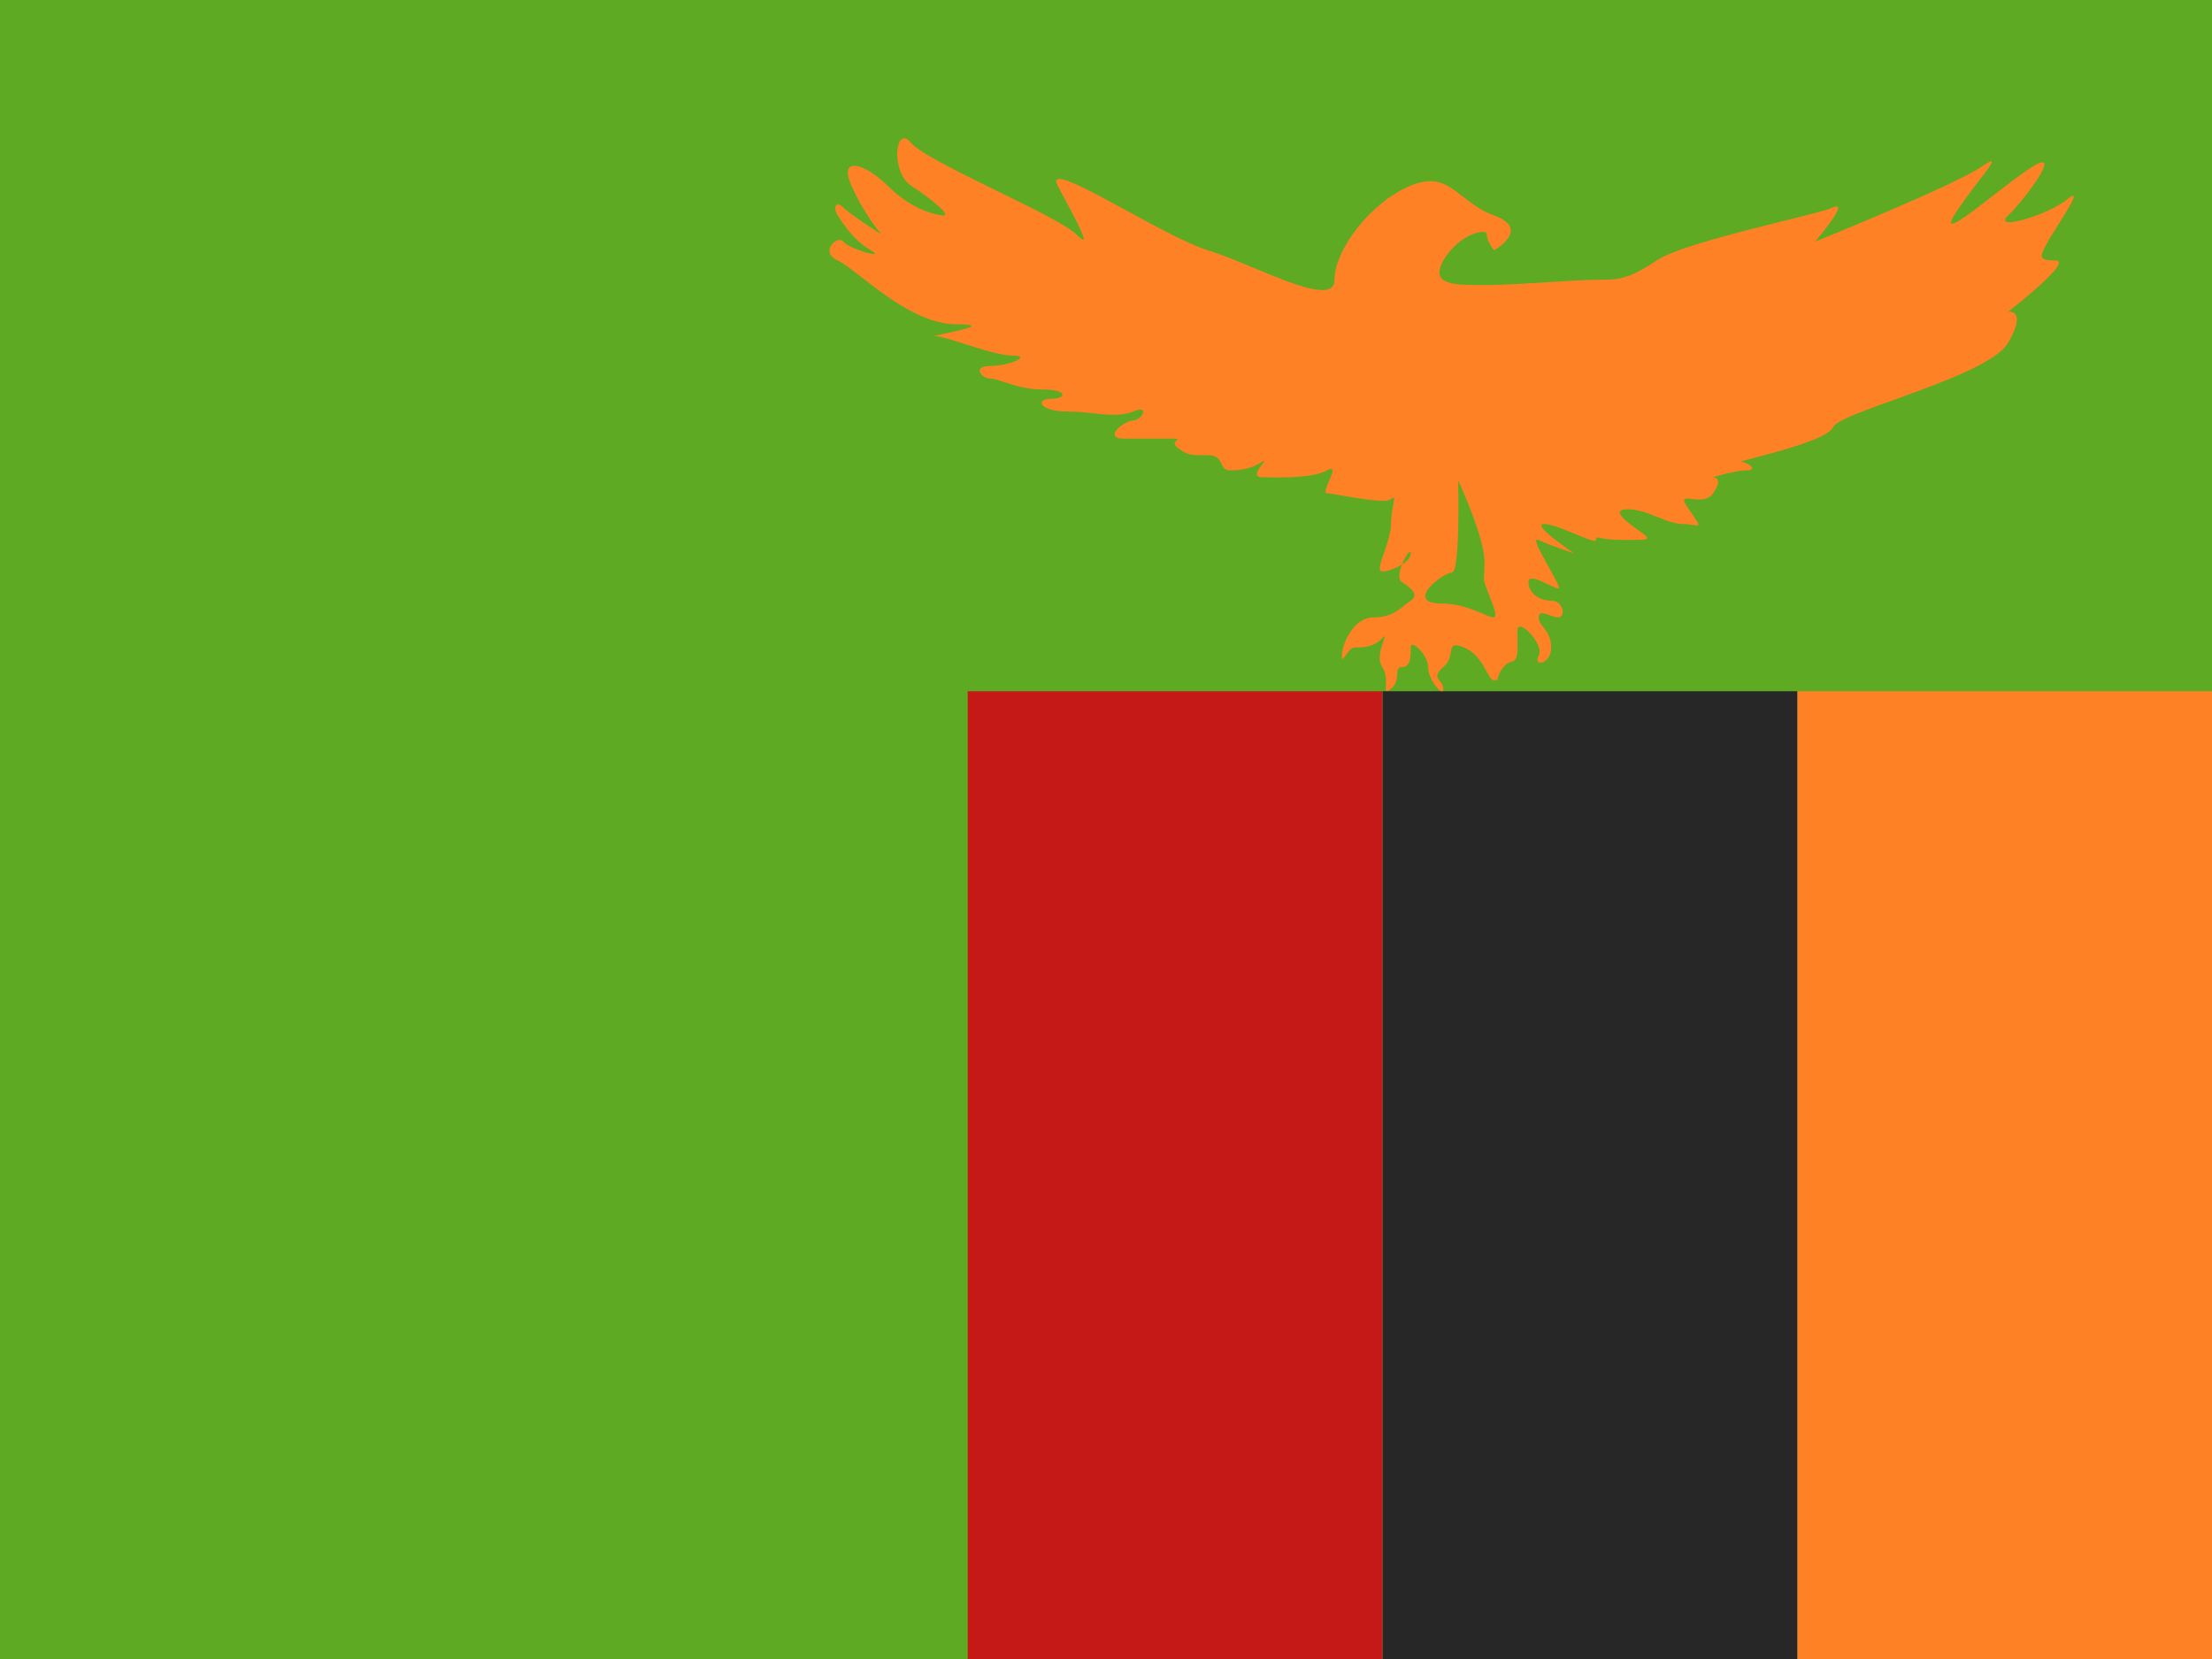
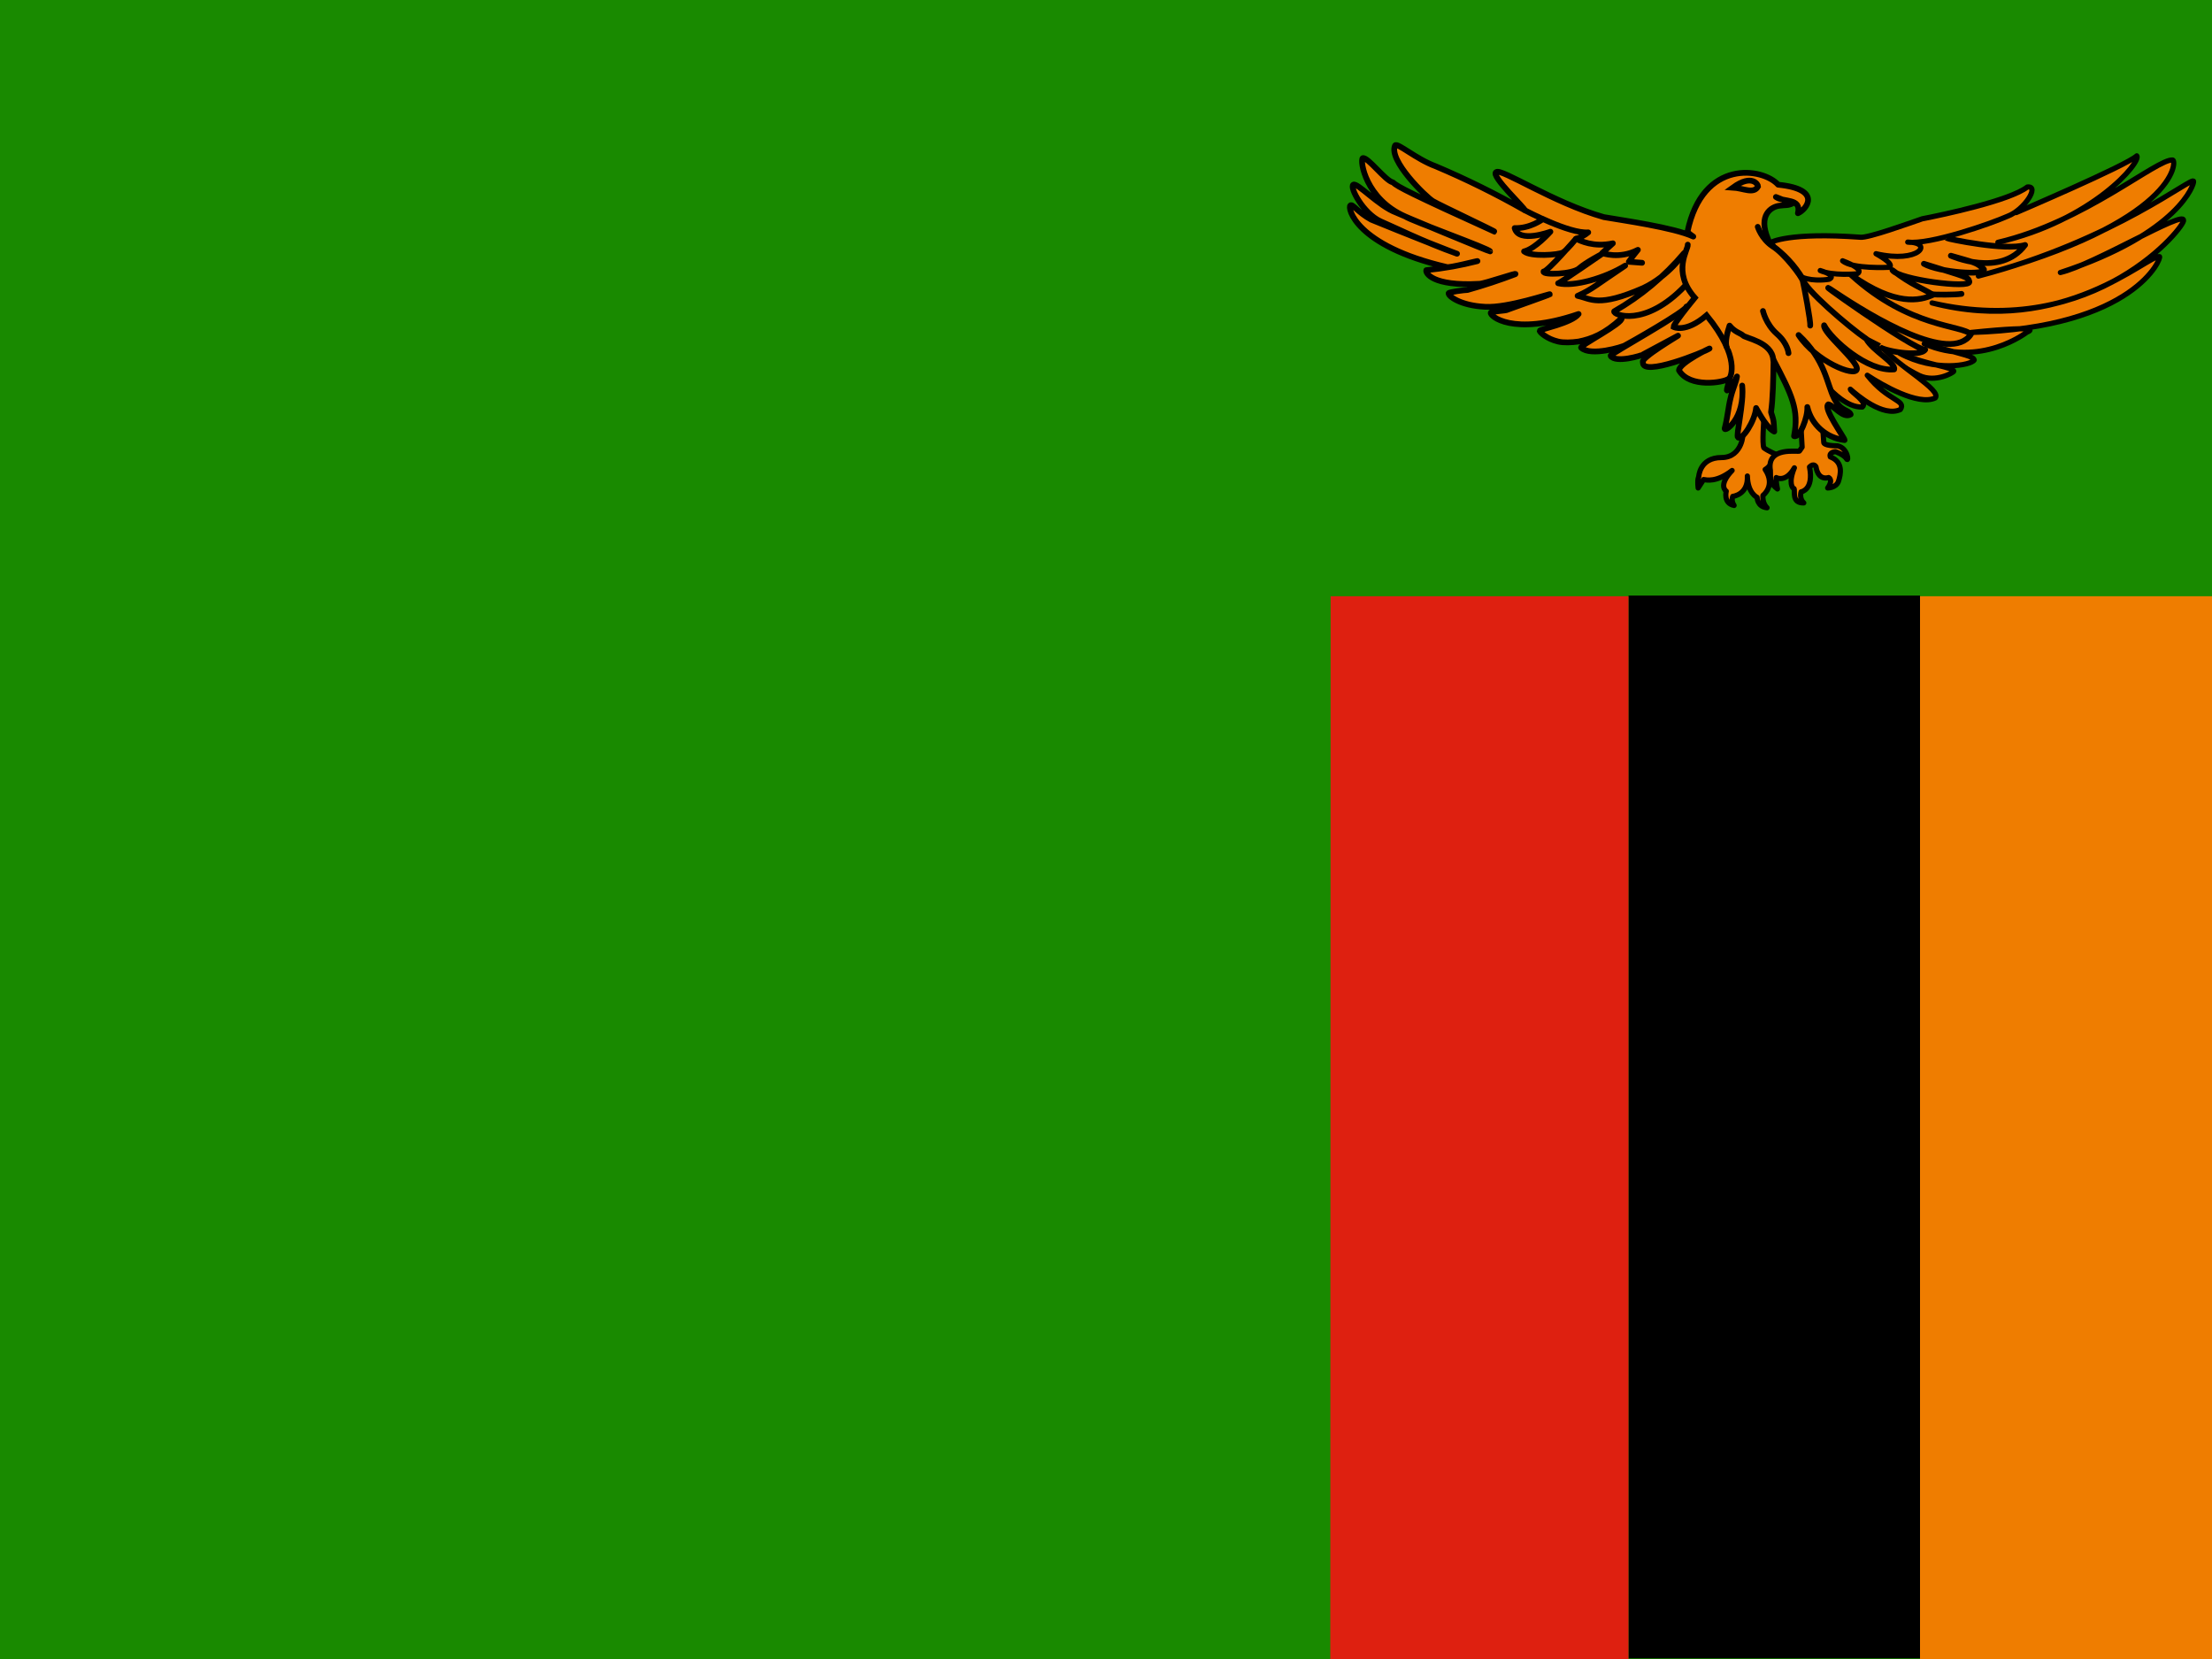
<svg xmlns="http://www.w3.org/2000/svg" width="20" height="15" viewBox="0 0 20 15" fill="none">
-   <mask id="mask0_1825_46099" style="mask-type:luminance" maskUnits="userSpaceOnUse" x="0" y="0" width="20" height="15">
-     <rect width="20" height="15" fill="white" />
-   </mask>
-   <g mask="url(#mask0_1825_46099)">
-     <path fill-rule="evenodd" clip-rule="evenodd" d="M0 0H20V15H0V0Z" fill="#F7FCFF" />
-     <path fill-rule="evenodd" clip-rule="evenodd" d="M0 0V15H20V0H0Z" fill="#5EAA22" />
-     <mask id="mask1_1825_46099" style="mask-type:luminance" maskUnits="userSpaceOnUse" x="0" y="0" width="20" height="15">
-       <path fill-rule="evenodd" clip-rule="evenodd" d="M0 0V15H20V0H0Z" fill="white" />
+   <g clip-path="url(#clip0_14_406)">
+     <mask id="mask0_14_406" style="mask-type:luminance" maskUnits="userSpaceOnUse" x="-1" y="0" width="21" height="15">
+       <path d="M-0.001 0H20V15H-0.001V0Z" fill="white" />
    </mask>
-     <g mask="url(#mask1_1825_46099)">
-       <rect x="16.25" y="6.25" width="3.75" height="8.75" fill="#FF8126" />
-       <rect x="12.5" y="6.25" width="3.75" height="8.75" fill="#272727" />
-       <rect x="8.75" y="6.25" width="3.75" height="8.75" fill="#C51918" />
-       <path fill-rule="evenodd" clip-rule="evenodd" d="M13.509 1.948C13.848 2.072 13.509 2.263 13.509 2.263C13.509 2.263 13.443 2.185 13.443 2.12C13.443 2.056 13.184 2.12 13.05 2.356C12.923 2.579 13.157 2.578 13.402 2.577C13.416 2.577 13.429 2.577 13.443 2.577C13.581 2.577 13.798 2.564 14 2.551C14.175 2.54 14.339 2.53 14.43 2.53C14.626 2.53 14.719 2.53 14.977 2.356C15.145 2.243 15.7 2.104 16.113 2.001C16.336 1.946 16.517 1.901 16.574 1.876C16.737 1.803 16.411 2.185 16.411 2.185C16.411 2.185 17.668 1.678 17.92 1.505C18.076 1.398 18.005 1.489 17.89 1.638C17.819 1.731 17.731 1.845 17.668 1.948C17.562 2.124 17.779 1.956 18.019 1.77C18.148 1.67 18.284 1.565 18.38 1.505C18.657 1.332 18.31 1.801 18.157 1.948C18.004 2.095 18.516 1.948 18.693 1.801C18.823 1.694 18.704 1.882 18.604 2.041C18.568 2.098 18.534 2.151 18.516 2.185L18.513 2.191C18.444 2.316 18.422 2.356 18.587 2.356C18.753 2.356 18.157 2.819 18.157 2.819C18.157 2.819 18.335 2.791 18.157 3.099C18.052 3.281 17.543 3.464 17.129 3.614C16.841 3.717 16.6 3.804 16.574 3.863C16.527 3.967 16.063 4.087 15.847 4.144C15.77 4.164 15.724 4.176 15.74 4.176C15.801 4.176 15.903 4.253 15.793 4.253C15.682 4.253 15.489 4.315 15.489 4.315C15.489 4.315 15.591 4.315 15.489 4.46C15.44 4.53 15.355 4.519 15.295 4.511C15.229 4.503 15.194 4.498 15.27 4.605C15.338 4.702 15.362 4.737 15.355 4.747C15.346 4.759 15.295 4.738 15.216 4.738C15.146 4.738 15.071 4.708 14.992 4.677C14.905 4.642 14.814 4.605 14.719 4.605C14.546 4.605 14.72 4.728 14.828 4.805C14.833 4.808 14.837 4.811 14.841 4.814C14.938 4.883 14.898 4.882 14.722 4.882C14.705 4.882 14.686 4.882 14.665 4.882C14.556 4.882 14.498 4.87 14.466 4.863C14.433 4.857 14.43 4.856 14.43 4.882C14.43 4.906 14.348 4.872 14.25 4.831C14.147 4.788 14.027 4.738 13.962 4.738C13.833 4.738 14.235 5.004 14.235 5.004C14.235 5.004 14.025 4.936 13.912 4.882C13.848 4.851 13.93 4.997 14.004 5.129C14.06 5.229 14.111 5.321 14.091 5.321C14.075 5.321 14.04 5.304 14.001 5.285C13.921 5.247 13.82 5.198 13.82 5.263C13.82 5.359 13.912 5.431 14.025 5.431C14.139 5.431 14.157 5.582 14.091 5.582C14.067 5.582 14.039 5.572 14.011 5.562C13.96 5.544 13.912 5.527 13.912 5.582C13.912 5.616 13.932 5.643 13.956 5.673C13.988 5.714 14.025 5.764 14.025 5.854C14.025 6.01 13.857 6.032 13.912 5.929C13.968 5.825 13.721 5.576 13.721 5.698V5.854C13.721 5.964 13.699 5.972 13.666 5.983C13.646 5.989 13.621 5.998 13.593 6.032C13.553 6.084 13.546 6.114 13.543 6.131C13.54 6.147 13.539 6.151 13.509 6.151C13.486 6.151 13.467 6.116 13.441 6.07C13.401 5.999 13.346 5.899 13.237 5.854C13.133 5.811 13.128 5.842 13.118 5.896C13.111 5.936 13.102 5.988 13.05 6.032C12.971 6.099 12.993 6.126 13.019 6.159C13.034 6.177 13.05 6.198 13.05 6.228C13.05 6.311 12.912 6.145 12.912 6.032C12.912 5.92 12.755 5.771 12.755 5.854C12.755 5.937 12.755 6.032 12.675 6.032C12.636 6.032 12.634 6.06 12.633 6.097C12.63 6.137 12.628 6.188 12.577 6.228C12.527 6.266 12.528 6.246 12.531 6.2C12.533 6.157 12.537 6.091 12.498 6.032C12.449 5.959 12.49 5.847 12.511 5.789C12.524 5.753 12.529 5.739 12.498 5.771C12.42 5.854 12.32 5.854 12.252 5.854H12.25C12.216 5.854 12.186 5.897 12.165 5.928C12.144 5.958 12.132 5.977 12.132 5.929C12.132 5.833 12.232 5.582 12.42 5.582C12.565 5.582 12.638 5.523 12.7 5.472C12.719 5.457 12.737 5.443 12.755 5.431C12.836 5.38 12.755 5.312 12.675 5.263C12.638 5.241 12.651 5.168 12.677 5.103C12.722 5.075 12.755 5.039 12.755 5.004C12.755 4.959 12.707 5.026 12.677 5.103C12.619 5.141 12.543 5.167 12.498 5.167C12.455 5.167 12.482 5.089 12.516 4.992C12.544 4.91 12.577 4.813 12.577 4.738C12.577 4.667 12.589 4.605 12.597 4.562C12.608 4.507 12.613 4.483 12.577 4.513C12.534 4.55 12.301 4.509 12.142 4.482C12.074 4.47 12.019 4.46 11.999 4.46C11.969 4.46 11.993 4.404 12.017 4.349C12.047 4.279 12.077 4.21 11.999 4.253C11.877 4.32 11.63 4.317 11.473 4.316C11.451 4.315 11.43 4.315 11.412 4.315C11.32 4.315 11.383 4.234 11.417 4.191C11.436 4.166 11.446 4.154 11.412 4.176C11.318 4.235 11.226 4.253 11.12 4.253C11.073 4.253 11.06 4.225 11.045 4.194C11.027 4.157 11.007 4.115 10.921 4.116C10.766 4.117 10.731 4.115 10.646 4.047C10.601 4.012 10.626 3.991 10.64 3.98C10.653 3.969 10.657 3.966 10.589 3.966H10.168C9.958 3.966 10.169 3.802 10.244 3.802C10.32 3.802 10.408 3.655 10.244 3.721C10.14 3.763 10.028 3.752 9.895 3.738C9.821 3.73 9.74 3.721 9.651 3.721C9.402 3.721 9.354 3.606 9.501 3.606C9.648 3.606 9.657 3.522 9.428 3.522C9.284 3.522 9.166 3.483 9.078 3.454C9.026 3.436 8.985 3.423 8.954 3.423C8.874 3.423 8.786 3.309 8.954 3.309C9.123 3.309 9.338 3.215 9.154 3.215C9.05 3.215 8.877 3.159 8.726 3.111C8.61 3.074 8.507 3.041 8.46 3.041C8.423 3.041 8.48 3.029 8.556 3.013C8.708 2.98 8.934 2.932 8.645 2.932C8.337 2.932 8.013 2.68 7.79 2.507C7.699 2.436 7.625 2.378 7.575 2.356C7.402 2.277 7.575 2.12 7.625 2.185C7.675 2.25 8.024 2.35 7.873 2.263C7.722 2.176 7.625 2.028 7.575 1.948C7.525 1.868 7.564 1.813 7.625 1.876C7.686 1.939 7.97 2.12 7.97 2.12C7.97 2.12 7.818 1.948 7.698 1.678C7.578 1.408 7.818 1.474 8.024 1.678C8.23 1.882 8.424 1.936 8.521 1.948C8.618 1.96 8.424 1.801 8.237 1.678C8.05 1.555 8.093 1.115 8.237 1.291C8.312 1.382 8.668 1.556 9.016 1.727C9.337 1.884 9.651 2.038 9.733 2.12C9.874 2.263 9.76 2.05 9.638 1.819C9.612 1.772 9.587 1.724 9.563 1.678C9.482 1.521 9.809 1.699 10.182 1.902C10.45 2.048 10.742 2.207 10.921 2.263C11.045 2.301 11.192 2.362 11.34 2.424C11.703 2.575 12.066 2.725 12.066 2.53C12.066 2.254 12.399 1.824 12.755 1.678C12.982 1.586 13.088 1.669 13.222 1.774C13.3 1.835 13.386 1.903 13.509 1.948ZM13.126 5.178C13.206 5.178 13.184 4.342 13.184 4.342C13.184 4.342 13.422 4.855 13.422 5.077C13.422 5.178 13.415 5.208 13.417 5.237C13.42 5.272 13.436 5.306 13.493 5.457C13.552 5.612 13.513 5.595 13.407 5.549C13.322 5.513 13.193 5.457 13.037 5.457C12.687 5.457 13.045 5.178 13.126 5.178Z" fill="#FF8126" />
+     <g mask="url(#mask0_14_406)">
+       <path fill-rule="evenodd" clip-rule="evenodd" d="M-2.5 0H20V15H-2.5V0Z" fill="#198A00" />
+       <path fill-rule="evenodd" clip-rule="evenodd" d="M17.36 5.391H20V15H17.36V5.391Z" fill="#EF7D00" />
+       <path fill-rule="evenodd" clip-rule="evenodd" d="M14.724 5.385H17.36V14.994H14.724V5.385Z" fill="black" />
+       <path fill-rule="evenodd" clip-rule="evenodd" d="M12.031 5.391H14.724V15H12.028L12.031 5.391Z" fill="#DE2010" />
+       <path fill-rule="evenodd" clip-rule="evenodd" d="M18.23 1.922C18.23 1.922 19.227 1.497 19.32 1.409C19.364 1.462 18.922 1.995 18.064 2.191C18.843 2.01 19.508 1.43 19.645 1.447C19.684 1.456 19.675 2.013 17.888 2.496C19.124 2.174 19.842 1.576 19.833 1.641C19.842 1.655 19.71 2.109 18.629 2.464C18.931 2.394 19.751 1.896 19.742 1.992C19.769 2.03 18.951 3.082 17.469 2.739C18.652 3.047 19.417 2.306 19.525 2.32C19.549 2.323 19.309 2.965 17.82 3.006C18.532 2.933 18.327 3.003 18.327 3.003C18.327 3.003 17.908 3.331 17.398 3.108C17.797 3.217 17.841 3.223 17.85 3.255C17.823 3.302 17.498 3.366 17.179 3.196C17.434 3.302 17.662 3.319 17.665 3.357C17.662 3.369 17.501 3.463 17.355 3.396C17.211 3.331 15.881 2.514 15.881 2.514L18.148 1.89L18.23 1.919V1.922ZM15.565 4.137C15.365 4.137 15.359 4.312 15.359 4.312C15.359 4.312 15.345 4.327 15.354 4.412L15.403 4.336C15.427 4.339 15.518 4.365 15.661 4.254C15.529 4.392 15.608 4.441 15.608 4.441C15.608 4.441 15.579 4.55 15.679 4.57C15.649 4.526 15.667 4.488 15.667 4.488C15.667 4.488 15.808 4.474 15.799 4.304C15.802 4.459 15.887 4.497 15.887 4.497C15.887 4.497 15.887 4.582 15.977 4.591C15.931 4.547 15.94 4.479 15.94 4.479C15.94 4.479 16.057 4.392 15.96 4.245C16.019 4.21 16.068 4.113 16.068 4.113C16.068 4.113 15.986 4.078 15.948 4.049C15.931 4.011 15.948 3.8 15.948 3.8L15.896 3.527L15.755 3.952C15.761 3.894 15.764 4.137 15.565 4.137Z" fill="#EF7D00" stroke="black" stroke-width="0.047" stroke-linejoin="round" />
+       <path fill-rule="evenodd" clip-rule="evenodd" d="M16.549 3.524C16.555 3.527 16.698 3.688 16.839 3.68C16.892 3.636 16.73 3.542 16.73 3.519C16.789 3.571 17.026 3.776 17.182 3.703C17.24 3.615 17.07 3.63 16.883 3.393C17.015 3.48 17.343 3.671 17.498 3.598C17.56 3.527 17.155 3.308 17.018 3.138L16.666 2.959L16.191 3.349L16.552 3.524H16.549Z" fill="#EF7D00" stroke="black" stroke-width="0.047" stroke-linejoin="round" />
+       <path fill-rule="evenodd" clip-rule="evenodd" d="M16.013 2.191C16.013 2.191 16.174 2.098 16.821 2.145C16.892 2.153 17.261 2.019 17.381 1.978C17.568 1.942 18.172 1.814 18.33 1.691C18.447 1.676 18.301 1.899 18.154 1.954C18.002 2.022 17.448 2.215 17.249 2.189C17.486 2.191 17.355 2.385 16.962 2.294C17.149 2.399 17.079 2.417 17.079 2.417C17.079 2.417 16.748 2.435 16.66 2.358C16.883 2.443 16.789 2.476 16.789 2.476C16.789 2.476 16.564 2.496 16.458 2.446C16.619 2.496 16.537 2.525 16.537 2.525C16.537 2.525 16.405 2.549 16.297 2.508C16.186 2.47 16.021 2.194 16.013 2.194V2.191Z" fill="#EF7D00" stroke="black" stroke-width="0.047" stroke-linecap="round" stroke-linejoin="round" />
+       <path fill-rule="evenodd" clip-rule="evenodd" d="M16.27 3.615L16.294 4.043L16.27 4.078C16.262 4.09 15.969 4.031 16.007 4.254C16.007 4.348 16.007 4.371 16.071 4.421C16.057 4.362 16.06 4.318 16.06 4.318C16.06 4.318 16.145 4.368 16.224 4.23C16.168 4.365 16.206 4.415 16.221 4.418C16.232 4.441 16.197 4.55 16.309 4.547C16.265 4.506 16.285 4.447 16.285 4.447C16.285 4.447 16.402 4.43 16.361 4.222C16.402 4.181 16.42 4.222 16.42 4.222C16.42 4.222 16.432 4.345 16.534 4.318C16.578 4.345 16.525 4.412 16.525 4.412C16.525 4.412 16.599 4.412 16.622 4.354C16.643 4.289 16.669 4.178 16.549 4.131C16.534 4.087 16.596 4.084 16.596 4.084C16.596 4.084 16.672 4.11 16.695 4.148C16.719 4.187 16.71 4.049 16.613 4.031C16.496 4.031 16.49 4.005 16.49 4.002L16.461 3.601L16.27 3.615Z" fill="#EF7D00" stroke="black" stroke-width="0.047" stroke-linejoin="round" />
+       <path fill-rule="evenodd" clip-rule="evenodd" d="M16.678 3.979C16.678 3.958 16.479 3.689 16.531 3.656C16.581 3.665 16.663 3.788 16.733 3.747C16.713 3.7 16.651 3.727 16.584 3.604C16.514 3.463 16.505 3.255 16.262 3.029C16.42 3.27 16.771 3.41 16.789 3.34C16.807 3.27 16.476 3.006 16.493 2.941C16.558 3.07 16.886 3.363 17.126 3.34C17.144 3.281 16.93 3.17 16.874 3.064C16.719 2.959 16.306 2.605 16.3 2.522C16.227 2.399 16.128 2.293 16.01 2.212C15.999 2.197 15.991 2.18 15.986 2.162C15.893 1.942 16.016 1.869 16.089 1.86C16.148 1.852 16.165 1.86 16.206 1.84L16.057 1.781C16.124 1.831 16.291 1.787 16.256 1.928C16.329 1.898 16.487 1.711 16.077 1.67C15.942 1.518 15.395 1.43 15.257 2.098C15.269 2.106 15.274 2.115 15.31 2.139C15.134 2.057 14.668 1.992 14.501 1.963C14.044 1.834 13.572 1.518 13.528 1.556C13.47 1.585 13.804 1.896 13.786 1.901C13.526 1.753 13.257 1.62 12.98 1.503C12.805 1.439 12.632 1.286 12.614 1.315C12.55 1.447 12.893 1.781 12.957 1.819C13.021 1.857 13.523 2.092 13.514 2.095C12.758 1.752 12.635 1.688 12.594 1.649C12.526 1.635 12.365 1.415 12.321 1.43C12.295 1.453 12.345 1.799 12.705 1.957C12.764 1.998 13.479 2.253 13.473 2.273C13.473 2.279 12.652 1.937 12.623 1.922C12.465 1.863 12.271 1.647 12.236 1.67C12.201 1.693 12.324 1.928 12.482 2.001C12.567 2.036 12.887 2.194 13.174 2.294C13.191 2.303 12.655 2.092 12.398 1.986C12.28 1.922 12.228 1.84 12.21 1.857C12.181 1.875 12.251 2.221 13.08 2.414C13.101 2.426 13.373 2.353 13.358 2.361C13.206 2.4 13.052 2.427 12.896 2.443C12.887 2.467 12.948 2.59 13.376 2.566C13.429 2.564 13.728 2.458 13.701 2.479C13.559 2.533 13.414 2.581 13.268 2.622C13.241 2.622 13.104 2.64 13.098 2.651C13.092 2.675 13.2 2.763 13.429 2.774C13.634 2.786 14.021 2.651 14.015 2.66C14.003 2.669 13.64 2.795 13.631 2.801C13.616 2.81 13.484 2.815 13.479 2.827C13.467 2.854 13.672 3.044 14.273 2.839C14.214 2.921 13.921 2.977 13.921 2.991C13.921 3.003 13.985 3.064 14.088 3.088C14.138 3.1 14.208 3.097 14.273 3.088C14.39 3.064 14.507 3.021 14.662 2.877C14.68 2.921 14.278 3.126 14.296 3.144C14.384 3.226 14.674 3.135 14.691 3.123C14.712 3.114 15.248 2.81 15.248 2.772C15.257 2.818 14.554 3.202 14.562 3.217C14.607 3.287 14.847 3.214 14.855 3.205L15.172 3.035C15.181 3.032 14.826 3.24 14.855 3.275C14.841 3.413 15.412 3.182 15.456 3.152C15.477 3.138 15.181 3.281 15.181 3.349C15.277 3.51 15.582 3.46 15.629 3.425C15.652 3.407 15.6 3.542 15.617 3.53C15.653 3.493 15.683 3.451 15.705 3.404C15.699 3.451 15.664 3.522 15.646 3.604C15.626 3.683 15.62 3.776 15.594 3.873C15.588 3.914 15.781 3.788 15.752 3.486C15.77 3.645 15.693 3.938 15.714 3.955C15.752 3.984 15.866 3.809 15.878 3.689C15.91 3.747 15.98 3.873 16.042 3.902C16.036 3.812 16.042 3.814 16.013 3.727C16.03 3.606 16.033 3.442 16.036 3.255C16.2 3.568 16.268 3.703 16.221 3.943C16.271 3.964 16.347 3.773 16.341 3.68C16.359 3.758 16.401 3.829 16.462 3.883C16.522 3.936 16.598 3.97 16.678 3.979Z" fill="#EF7D00" stroke="black" stroke-width="0.052" stroke-linecap="round" stroke-linejoin="round" />
+       <path fill-rule="evenodd" clip-rule="evenodd" d="M13.947 1.983C13.947 1.983 13.833 2.068 13.695 2.062C13.73 2.203 14.018 2.095 14.018 2.095C14.018 2.095 13.88 2.25 13.78 2.273C13.839 2.323 14.091 2.306 14.132 2.282C14.173 2.256 14.249 2.159 14.249 2.159C14.249 2.159 13.991 2.458 13.956 2.455C13.947 2.49 14.223 2.479 14.278 2.426C14.337 2.373 14.483 2.297 14.483 2.297C14.483 2.297 14.102 2.561 14.088 2.561C14.229 2.596 14.513 2.514 14.694 2.402C14.425 2.581 14.401 2.613 14.264 2.675C14.387 2.701 14.448 2.783 14.858 2.604C15.093 2.493 15.227 2.288 15.227 2.288C15.049 2.499 14.835 2.678 14.595 2.815C14.58 2.845 14.87 2.968 15.236 2.584" fill="#EF7D00" />
+       <path d="M13.947 1.983C13.947 1.983 13.833 2.068 13.695 2.062C13.73 2.203 14.018 2.095 14.018 2.095C14.018 2.095 13.88 2.25 13.78 2.273C13.839 2.323 14.091 2.306 14.132 2.282C14.173 2.256 14.249 2.159 14.249 2.159C14.249 2.159 13.991 2.458 13.956 2.455C13.947 2.49 14.223 2.479 14.278 2.426C14.337 2.373 14.483 2.297 14.483 2.297C14.483 2.297 14.102 2.561 14.088 2.561C14.229 2.596 14.513 2.514 14.694 2.402C14.425 2.581 14.401 2.613 14.264 2.675C14.387 2.701 14.448 2.783 14.858 2.604C15.093 2.493 15.227 2.288 15.227 2.288C15.049 2.499 14.835 2.678 14.595 2.815C14.58 2.845 14.87 2.968 15.236 2.584" stroke="black" stroke-width="0.052" stroke-linecap="round" stroke-linejoin="round" />
+       <path fill-rule="evenodd" clip-rule="evenodd" d="M15.94 2.812C15.94 2.812 15.966 2.93 16.065 3.018C16.165 3.105 16.171 3.193 16.171 3.193M15.893 2.051C15.893 2.051 15.925 2.159 16.027 2.227C16.133 2.291 16.291 2.502 16.3 2.54C16.311 2.584 16.373 2.909 16.367 2.944M15.26 2.212C15.266 2.256 15.113 2.455 15.324 2.692C15.131 2.927 15.131 2.956 15.131 2.956C15.131 2.956 15.239 3.015 15.43 2.851C15.746 3.237 15.641 3.413 15.641 3.413" fill="#EF7D00" />
+       <path d="M15.94 2.812C15.94 2.812 15.966 2.93 16.065 3.018C16.165 3.105 16.171 3.193 16.171 3.193M15.893 2.051C15.893 2.051 15.925 2.159 16.027 2.227C16.133 2.291 16.291 2.502 16.3 2.54C16.311 2.584 16.373 2.909 16.367 2.944M15.26 2.212C15.266 2.256 15.113 2.455 15.324 2.692C15.131 2.927 15.131 2.956 15.131 2.956C15.131 2.956 15.239 3.015 15.43 2.851C15.746 3.237 15.641 3.413 15.641 3.413" stroke="black" stroke-width="0.052" stroke-linecap="round" />
+       <path fill-rule="evenodd" clip-rule="evenodd" d="M15.614 3.141C15.614 3.141 15.585 3.1 15.638 2.944C15.685 3.003 15.737 3.012 15.758 3.032C15.781 3.059 16.021 3.091 16.033 3.252" fill="#EF7D00" />
+       <path d="M15.614 3.141C15.614 3.141 15.585 3.1 15.638 2.944C15.685 3.003 15.737 3.012 15.758 3.032C15.781 3.059 16.021 3.091 16.033 3.252" stroke="black" stroke-width="0.052" stroke-linecap="round" stroke-linejoin="round" />
+       <path fill-rule="evenodd" clip-rule="evenodd" d="M15.896 1.685C15.896 1.673 15.846 1.567 15.667 1.696C15.764 1.702 15.857 1.758 15.896 1.685Z" fill="#EF7D00" stroke="black" stroke-width="0.052" />
+       <path fill-rule="evenodd" clip-rule="evenodd" d="M17.601 2.153C17.609 2.159 18.134 2.271 18.31 2.215C18.087 2.514 17.639 2.312 17.639 2.312C17.858 2.376 17.867 2.37 17.938 2.435C17.961 2.493 17.533 2.464 17.395 2.385C17.785 2.508 17.794 2.502 17.806 2.546C17.823 2.613 17.167 2.528 17.111 2.443C17.287 2.578 17.381 2.604 17.477 2.666C17.36 2.719 17.141 2.771 16.739 2.487C17.267 2.968 17.744 2.938 17.82 3.023C17.636 3.296 16.921 2.862 16.593 2.643C16.265 2.423 17.311 3.173 17.407 3.161C17.36 3.234 17.015 3.17 16.991 3.132" fill="#EF7D00" />
+       <path d="M17.601 2.153C17.609 2.159 18.134 2.271 18.31 2.215C18.087 2.514 17.639 2.312 17.639 2.312C17.858 2.376 17.867 2.37 17.938 2.435C17.961 2.493 17.533 2.464 17.395 2.385C17.785 2.508 17.794 2.502 17.806 2.546C17.823 2.613 17.167 2.528 17.111 2.443C17.287 2.578 17.381 2.604 17.477 2.666C17.36 2.719 17.141 2.771 16.739 2.487C17.267 2.968 17.744 2.938 17.82 3.023C17.636 3.296 16.921 2.862 16.593 2.643C16.265 2.423 17.311 3.173 17.407 3.161C17.36 3.234 17.015 3.17 16.991 3.132" stroke="black" stroke-width="0.052" stroke-linejoin="round" />
+       <path fill-rule="evenodd" clip-rule="evenodd" d="M17.735 2.657C17.677 2.666 17.492 2.666 17.466 2.66Z" fill="#EF7D00" />
+       <path d="M17.735 2.657C17.677 2.666 17.492 2.666 17.466 2.66" stroke="black" stroke-width="0.052" stroke-linecap="round" />
+       <path fill-rule="evenodd" clip-rule="evenodd" d="M13.792 1.904C13.792 1.904 14.19 2.115 14.36 2.101C14.328 2.128 14.29 2.148 14.249 2.159C14.29 2.177 14.407 2.238 14.583 2.2L14.486 2.288C14.486 2.288 14.639 2.347 14.809 2.259C14.78 2.294 14.752 2.33 14.727 2.367L14.847 2.376" fill="#EF7D00" />
+       <path d="M13.792 1.904C13.792 1.904 14.19 2.115 14.36 2.101C14.328 2.128 14.29 2.148 14.249 2.159C14.29 2.177 14.407 2.238 14.583 2.2L14.486 2.288C14.486 2.288 14.639 2.347 14.809 2.259C14.78 2.294 14.752 2.33 14.727 2.367L14.847 2.376" stroke="black" stroke-width="0.052" stroke-linecap="round" stroke-linejoin="round" />
    </g>
  </g>
+   <defs>
+     <clipPath id="clip0_14_406">
+       <rect width="20" height="15" fill="white" />
+     </clipPath>
+   </defs>
</svg>
